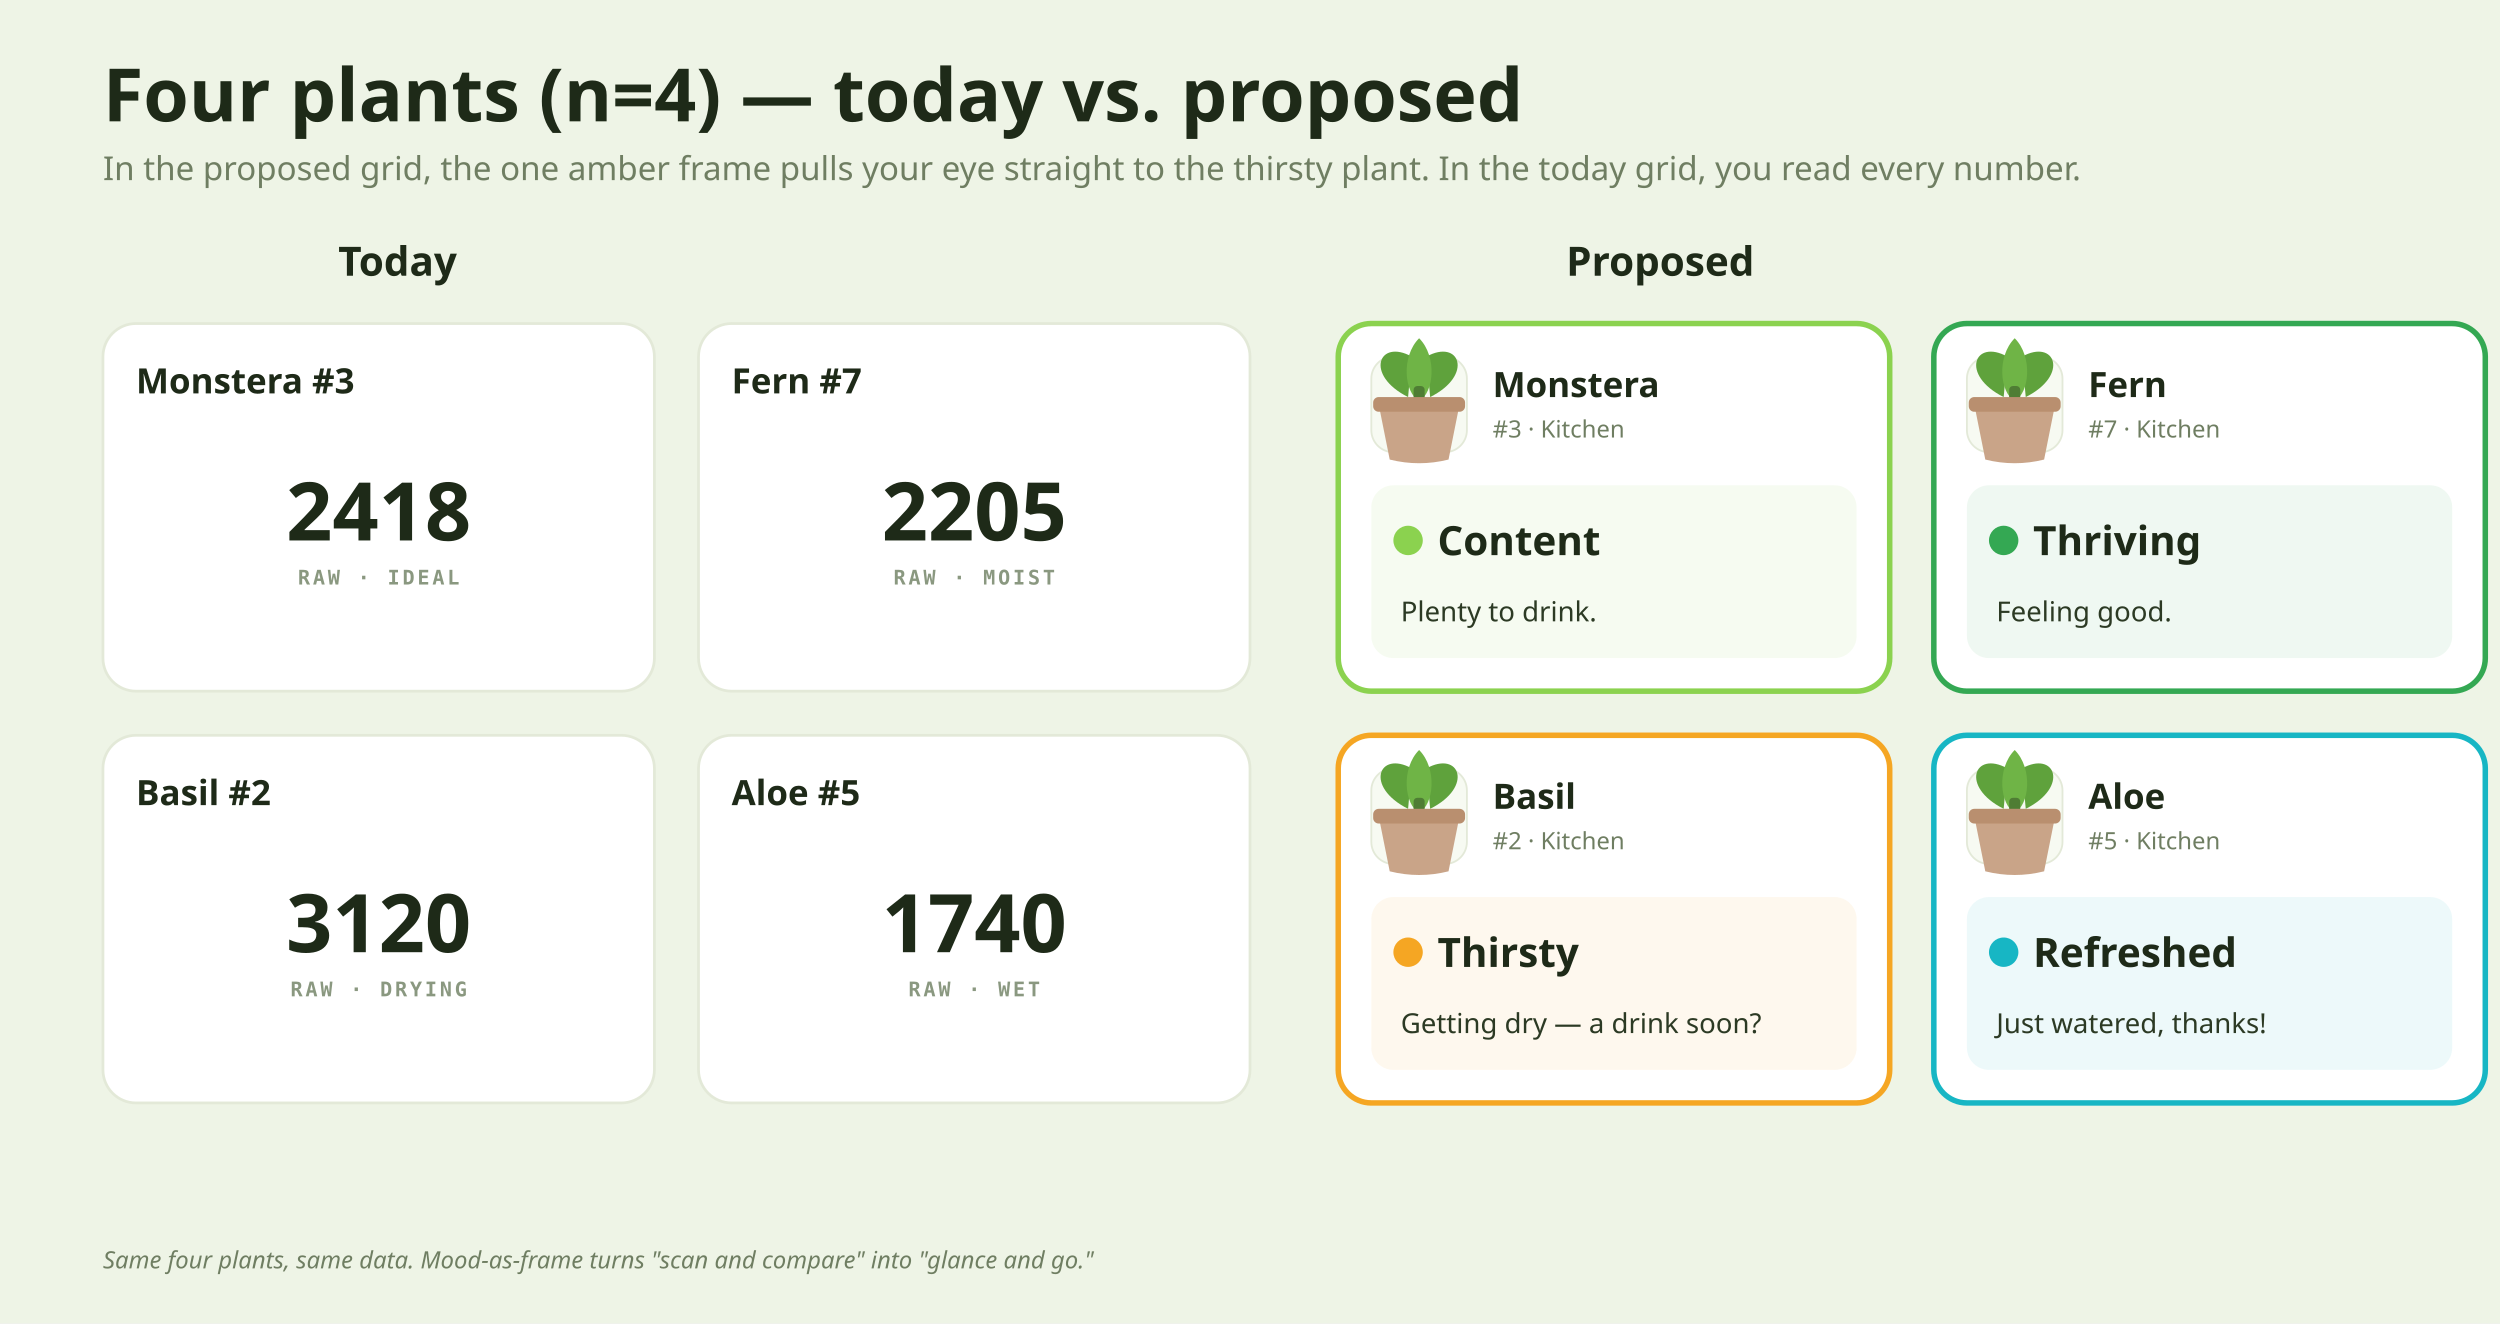
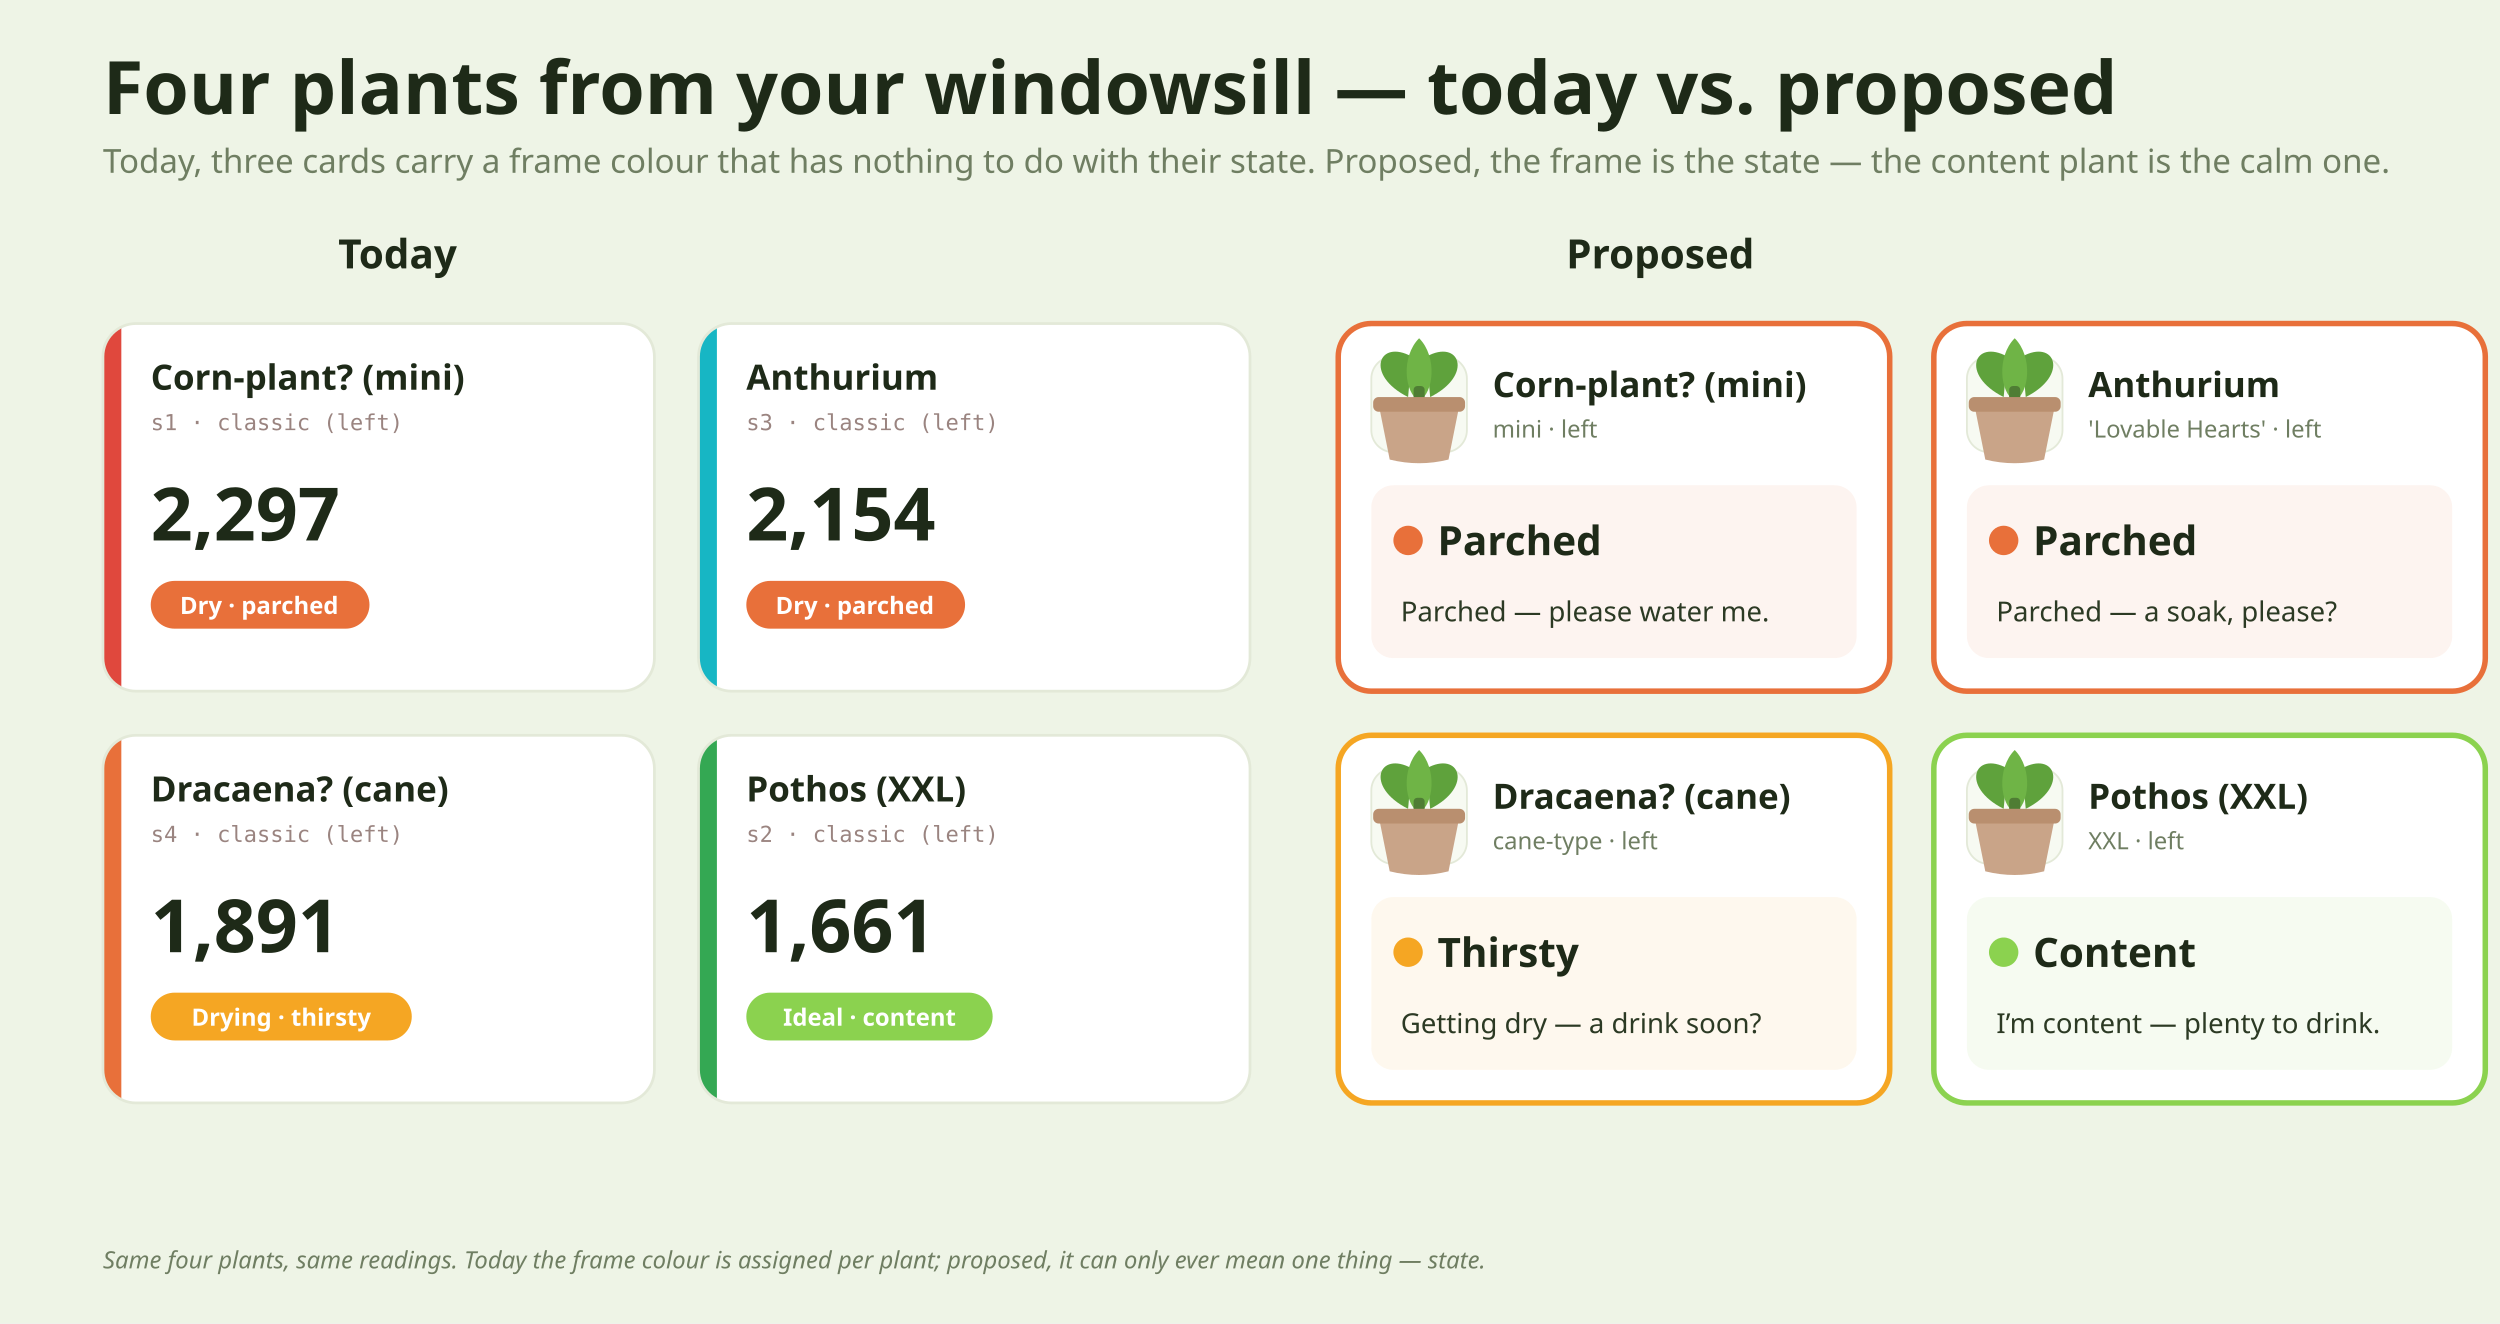
<svg xmlns="http://www.w3.org/2000/svg" viewBox="0 0 1360 720">
  <style>
.h1{font-family:'Baloo 2',sans-serif;font-weight:800;font-size:40px;fill:#1E2A18}
.h2{font-family:'Hanken Grotesk',sans-serif;font-size:18px;fill:#6F7E62}
- .eyebrow{font-family:'JetBrains Mono',monospace;font-size:14px;font-weight:600;fill:#6F7E62;letter-spacing:2px}
.colcap{font-family:'Baloo 2',sans-serif;font-weight:700;font-size:22px;fill:#1E2A18}
.colsub{font-family:'Hanken Grotesk',sans-serif;font-size:14px;fill:#6F7E62}
.name{font-family:'Baloo 2',sans-serif;font-weight:700;font-size:24px;fill:#1E2A18}
.num{font-family:'JetBrains Mono',monospace;font-size:15px;fill:#6F7E62}
.meta{font-family:'Hanken Grotesk',sans-serif;font-size:14px;fill:#6F7E62}
.chip{font-family:'Hanken Grotesk',sans-serif;font-size:13px;fill:#3C4A34}
.mood{font-family:'Baloo 2',sans-serif;font-weight:800;font-size:30px;fill:#1E2A18}
.bandtag{font-family:'JetBrains Mono',monospace;font-size:12px;fill:#8A9880}
.say{font-family:'Hanken Grotesk',sans-serif;font-size:17px;fill:#2C3A24}
.wlabel{font-family:'JetBrains Mono',monospace;font-size:11px;font-weight:600;fill:#8A9880;letter-spacing:1.5px}
.wval{font-family:'Hanken Grotesk',sans-serif;font-size:16px;fill:#1E2A18}
.foot{font-family:'Hanken Grotesk',sans-serif;font-size:14px;fill:#6F7E62}
.tiny{font-family:'Hanken Grotesk',sans-serif;font-size:11px;fill:#9A8480}
- .today-title{font-family:'Baloo 2',sans-serif;font-weight:700;font-size:22px;fill:#1E2A18}
- .rawbig{font-family:'Baloo 2',sans-serif;font-weight:800;font-size:72px;fill:#1E2A18}
- .rawlab{font-family:'JetBrains Mono',monospace;font-size:13px;font-weight:600;fill:#8A9880;letter-spacing:2px}
- .today-band{font-family:'Baloo 2',sans-serif;font-weight:700;font-size:24px;fill:#3C4A34}
- .idx{font-family:'Hanken Grotesk',sans-serif;font-size:13px;fill:#9A8480}
- .pin{font-family:'Hanken Grotesk',sans-serif;font-size:13px;font-style:italic;fill:#6F7E62}
+ .td-name{font-family:'Baloo 2',sans-serif;font-weight:700;font-size:19px;fill:#1E2A18}
+ .td-type{font-family:'JetBrains Mono',monospace;font-size:13px;fill:#9A8480;font-weight:400}
+ .td-meta{font-family:'JetBrains Mono',monospace;font-size:13px;fill:#9A8480}
+ .td-raw{font-family:'Baloo 2',sans-serif;font-weight:800;font-size:52px;fill:#1E2A18}
+ .td-rawu{font-family:'JetBrains Mono',monospace;font-size:15px;fill:#9A8480}
+ .td-pill{font-family:'Hanken Grotesk',sans-serif;font-weight:600;font-size:14px;fill:#FFFFFF}
+ .td-slab{font-family:'JetBrains Mono',monospace;font-size:14px;fill:#6F7E62}
+ .td-sval{font-family:'JetBrains Mono',monospace;font-size:14px;fill:#1E2A18}
+ .td-src{font-family:'JetBrains Mono',monospace;font-size:12px;fill:#9A8480}
.gname{font-family:'Baloo 2',sans-serif;font-weight:700;font-size:19px;fill:#1E2A18}
.gmeta{font-family:'Hanken Grotesk',sans-serif;font-size:13px;fill:#6F7E62}
+ .gmeta2{font-family:'JetBrains Mono',monospace;font-size:12px;fill:#9A8480}
.gmood{font-family:'Baloo 2',sans-serif;font-weight:800;font-size:22px;fill:#1E2A18}
.gsay{font-family:'Hanken Grotesk',sans-serif;font-size:15px;fill:#2C3A24}
- .graw{font-family:'Baloo 2',sans-serif;font-weight:800;font-size:44px;fill:#1E2A18}
- .grawlab{font-family:'JetBrains Mono',monospace;font-size:11px;font-weight:600;fill:#8A9880;letter-spacing:1.5px}
+ .graw{font-family:'Baloo 2',sans-serif;font-weight:800;font-size:40px;fill:#1E2A18}
+ .gpill{font-family:'Hanken Grotesk',sans-serif;font-weight:600;font-size:13px;fill:#FFFFFF}
.tname{font-family:'Baloo 2',sans-serif;font-weight:700;font-size:13px;fill:#1E2A18}
.tmood{font-family:'Baloo 2',sans-serif;font-weight:800;font-size:20px;fill:#1E2A18}
.tmeta{font-family:'Hanken Grotesk',sans-serif;font-size:12px;fill:#6F7E62}
- .traw{font-family:'Baloo 2',sans-serif;font-weight:800;font-size:28px;fill:#1E2A18}
- .tband{font-family:'Hanken Grotesk',sans-serif;font-size:13px;fill:#6F7E62}
+ .traw{font-family:'Baloo 2',sans-serif;font-weight:800;font-size:26px;fill:#1E2A18}
+ .tband{font-family:'JetBrains Mono',monospace;font-size:11px;fill:#6F7E62}
+ .pin{font-family:'Hanken Grotesk',sans-serif;font-size:13px;font-style:italic;fill:#6F7E62}
+ .callout{font-family:'Hanken Grotesk',sans-serif;font-size:14px;font-weight:600;fill:#E0483D}
</style>
  <rect width="1360" height="720" fill="#EEF4E6" />
-   <text x="56" y="66" class="h1">Four plants (n=4) — today vs. proposed</text>
-   <text x="56" y="98" class="h2">In the proposed grid, the one amber frame pulls your eye straight to the thirsty plant. In the today grid, you read every number.</text>
-   <text x="184" y="150" class="colcap">Today</text>
-   <text x="852" y="150" class="colcap">Proposed</text>
+   <text x="56" y="62" class="h1">Four plants from your windowsill — today vs. proposed</text>
+   <text x="56" y="94" class="h2">Today, three cards carry a frame colour that has nothing to do with their state. Proposed, the frame is the state — the content plant is the calm one.</text>
+   <text x="184" y="146" class="colcap">Today</text>
+   <text x="852" y="146" class="colcap">Proposed</text>
  <g transform="translate(56 176)">
-     <rect width="300" height="200" rx="18" fill="#FFFFFF" stroke="#E3E9D8" stroke-width="1.5" />
-     <text x="18" y="38" class="gname">Monstera #3</text>
-     <text x="150.0" y="118" class="graw" text-anchor="middle">2418</text>
-     <text x="150.0" y="142" class="grawlab" text-anchor="middle">RAW · IDEAL</text>
+     <defs>
+       <clipPath id="c2">
+         <rect width="300" height="200" rx="18" />
+       </clipPath>
+     </defs>
+     <g clip-path="url(#c2)">
+       <rect width="300" height="200" fill="#E0483D" />
+       <rect x="10" width="290" height="200" fill="#FFFFFF" />
+     </g>
+     <rect width="300" height="200" rx="18" fill="none" stroke="#E3E9D8" stroke-width="1.5" />
+     <text x="26" y="36" class="gname">Corn-plant? (mini)</text>
+     <text x="26" y="58" class="gmeta2">s1 · classic (left)</text>
+     <text x="26" y="118" class="graw">2,297</text>
+     <rect x="26" y="140" width="119" height="26" rx="13" fill="#E8703A" />
+     <text x="85" y="158" class="gpill" text-anchor="middle">Dry · parched</text>
  </g>
  <g transform="translate(728 176)">
-     <rect width="300" height="200" rx="18" fill="#FFFFFF" stroke="#8BD24F" stroke-width="3" />
+     <rect width="300" height="200" rx="18" fill="#FFFFFF" stroke="#E8703A" stroke-width="3" />
    <rect x="18" y="18" width="52" height="52" rx="12" fill="#F7FAF2" stroke="#E3E9D8" />
    <g>
      <path d="M40 18 C22 8,14 28,38 40" fill="#5FA23C" />
      <path d="M48 18 C66 8,74 28,50 40" fill="#5FA23C" />
      <path d="M44 8 C34 18,36 38,44 42 C52 38,54 18,44 8 Z" fill="#6FB446" />
      <rect x="41" y="34" width="6" height="18" rx="2" fill="#4F7D34" />
      <path d="M22 44 L66 44 L60 74 Q44 78 28 74 Z" fill="#C9A488" />
      <rect x="19" y="40" width="50" height="8" rx="3" fill="#B98F6F" />
    </g>
-     <text x="84" y="40" class="gname">Monstera</text>
-     <text x="84" y="62" class="gmeta">#3 · Kitchen</text>
-     <rect x="18" y="88" width="264" height="94" rx="12" fill="#8BD24F" opacity="0.08" />
-     <circle cx="38" cy="118" r="8" fill="#8BD24F" />
-     <text x="54" y="126" class="gmood">Content</text>
-     <text x="34" y="162" class="gsay">Plenty to drink.</text>
+     <text x="84" y="40" class="gname">Corn-plant? (mini)</text>
+     <text x="84" y="62" class="gmeta">mini · left</text>
+     <rect x="18" y="88" width="264" height="94" rx="12" fill="#E8703A" opacity="0.08" />
+     <circle cx="38" cy="118" r="8" fill="#E8703A" />
+     <text x="54" y="126" class="gmood">Parched</text>
+     <text x="34" y="162" class="gsay">Parched — please water me.</text>
  </g>
  <g transform="translate(380 176)">
-     <rect width="300" height="200" rx="18" fill="#FFFFFF" stroke="#E3E9D8" stroke-width="1.5" />
-     <text x="18" y="38" class="gname">Fern #7</text>
-     <text x="150.0" y="118" class="graw" text-anchor="middle">2205</text>
-     <text x="150.0" y="142" class="grawlab" text-anchor="middle">RAW · MOIST</text>
+     <defs>
+       <clipPath id="c3">
+         <rect width="300" height="200" rx="18" />
+       </clipPath>
+     </defs>
+     <g clip-path="url(#c3)">
+       <rect width="300" height="200" fill="#17B6C4" />
+       <rect x="10" width="290" height="200" fill="#FFFFFF" />
+     </g>
+     <rect width="300" height="200" rx="18" fill="none" stroke="#E3E9D8" stroke-width="1.5" />
+     <text x="26" y="36" class="gname">Anthurium</text>
+     <text x="26" y="58" class="gmeta2">s3 · classic (left)</text>
+     <text x="26" y="118" class="graw">2,154</text>
+     <rect x="26" y="140" width="119" height="26" rx="13" fill="#E8703A" />
+     <text x="85" y="158" class="gpill" text-anchor="middle">Dry · parched</text>
  </g>
  <g transform="translate(1052 176)">
-     <rect width="300" height="200" rx="18" fill="#FFFFFF" stroke="#34A853" stroke-width="3" />
+     <rect width="300" height="200" rx="18" fill="#FFFFFF" stroke="#E8703A" stroke-width="3" />
    <rect x="18" y="18" width="52" height="52" rx="12" fill="#F7FAF2" stroke="#E3E9D8" />
    <g>
      <path d="M40 18 C22 8,14 28,38 40" fill="#5FA23C" />
      <path d="M48 18 C66 8,74 28,50 40" fill="#5FA23C" />
      <path d="M44 8 C34 18,36 38,44 42 C52 38,54 18,44 8 Z" fill="#6FB446" />
      <rect x="41" y="34" width="6" height="18" rx="2" fill="#4F7D34" />
      <path d="M22 44 L66 44 L60 74 Q44 78 28 74 Z" fill="#C9A488" />
      <rect x="19" y="40" width="50" height="8" rx="3" fill="#B98F6F" />
    </g>
-     <text x="84" y="40" class="gname">Fern</text>
-     <text x="84" y="62" class="gmeta">#7 · Kitchen</text>
-     <rect x="18" y="88" width="264" height="94" rx="12" fill="#34A853" opacity="0.08" />
-     <circle cx="38" cy="118" r="8" fill="#34A853" />
-     <text x="54" y="126" class="gmood">Thriving</text>
-     <text x="34" y="162" class="gsay">Feeling good.</text>
+     <text x="84" y="40" class="gname">Anthurium</text>
+     <text x="84" y="62" class="gmeta">'Lovable Hearts' · left</text>
+     <rect x="18" y="88" width="264" height="94" rx="12" fill="#E8703A" opacity="0.08" />
+     <circle cx="38" cy="118" r="8" fill="#E8703A" />
+     <text x="54" y="126" class="gmood">Parched</text>
+     <text x="34" y="162" class="gsay">Parched — a soak, please?</text>
  </g>
  <g transform="translate(56 400)">
-     <rect width="300" height="200" rx="18" fill="#FFFFFF" stroke="#E3E9D8" stroke-width="1.5" />
-     <text x="18" y="38" class="gname">Basil #2</text>
-     <text x="150.0" y="118" class="graw" text-anchor="middle">3120</text>
-     <text x="150.0" y="142" class="grawlab" text-anchor="middle">RAW · DRYING</text>
+     <defs>
+       <clipPath id="c4">
+         <rect width="300" height="200" rx="18" />
+       </clipPath>
+     </defs>
+     <g clip-path="url(#c4)">
+       <rect width="300" height="200" fill="#E8703A" />
+       <rect x="10" width="290" height="200" fill="#FFFFFF" />
+     </g>
+     <rect width="300" height="200" rx="18" fill="none" stroke="#E3E9D8" stroke-width="1.5" />
+     <text x="26" y="36" class="gname">Dracaena? (cane)</text>
+     <text x="26" y="58" class="gmeta2">s4 · classic (left)</text>
+     <text x="26" y="118" class="graw">1,891</text>
+     <rect x="26" y="140" width="142" height="26" rx="13" fill="#F5A623" />
+     <text x="97" y="158" class="gpill" text-anchor="middle">Drying · thirsty</text>
  </g>
  <g transform="translate(728 400)">
    <rect width="300" height="200" rx="18" fill="#FFFFFF" stroke="#F5A623" stroke-width="3" />
    <rect x="18" y="18" width="52" height="52" rx="12" fill="#F7FAF2" stroke="#E3E9D8" />
    <g>
      <path d="M40 18 C22 8,14 28,38 40" fill="#5FA23C" />
      <path d="M48 18 C66 8,74 28,50 40" fill="#5FA23C" />
      <path d="M44 8 C34 18,36 38,44 42 C52 38,54 18,44 8 Z" fill="#6FB446" />
      <rect x="41" y="34" width="6" height="18" rx="2" fill="#4F7D34" />
      <path d="M22 44 L66 44 L60 74 Q44 78 28 74 Z" fill="#C9A488" />
      <rect x="19" y="40" width="50" height="8" rx="3" fill="#B98F6F" />
    </g>
-     <text x="84" y="40" class="gname">Basil</text>
-     <text x="84" y="62" class="gmeta">#2 · Kitchen</text>
+     <text x="84" y="40" class="gname">Dracaena? (cane)</text>
+     <text x="84" y="62" class="gmeta">cane-type · left</text>
    <rect x="18" y="88" width="264" height="94" rx="12" fill="#F5A623" opacity="0.08" />
    <circle cx="38" cy="118" r="8" fill="#F5A623" />
    <text x="54" y="126" class="gmood">Thirsty</text>
    <text x="34" y="162" class="gsay">Getting dry — a drink soon?</text>
  </g>
  <g transform="translate(380 400)">
-     <rect width="300" height="200" rx="18" fill="#FFFFFF" stroke="#E3E9D8" stroke-width="1.5" />
-     <text x="18" y="38" class="gname">Aloe #5</text>
-     <text x="150.0" y="118" class="graw" text-anchor="middle">1740</text>
-     <text x="150.0" y="142" class="grawlab" text-anchor="middle">RAW · WET</text>
+     <defs>
+       <clipPath id="c5">
+         <rect width="300" height="200" rx="18" />
+       </clipPath>
+     </defs>
+     <g clip-path="url(#c5)">
+       <rect width="300" height="200" fill="#34A853" />
+       <rect x="10" width="290" height="200" fill="#FFFFFF" />
+     </g>
+     <rect width="300" height="200" rx="18" fill="none" stroke="#E3E9D8" stroke-width="1.5" />
+     <text x="26" y="36" class="gname">Pothos (XXL)</text>
+     <text x="26" y="58" class="gmeta2">s2 · classic (left)</text>
+     <text x="26" y="118" class="graw">1,661</text>
+     <rect x="26" y="140" width="134" height="26" rx="13" fill="#8BD24F" />
+     <text x="93" y="158" class="gpill" text-anchor="middle">Ideal · content</text>
  </g>
  <g transform="translate(1052 400)">
-     <rect width="300" height="200" rx="18" fill="#FFFFFF" stroke="#17B6C4" stroke-width="3" />
+     <rect width="300" height="200" rx="18" fill="#FFFFFF" stroke="#8BD24F" stroke-width="3" />
    <rect x="18" y="18" width="52" height="52" rx="12" fill="#F7FAF2" stroke="#E3E9D8" />
    <g>
      <path d="M40 18 C22 8,14 28,38 40" fill="#5FA23C" />
      <path d="M48 18 C66 8,74 28,50 40" fill="#5FA23C" />
      <path d="M44 8 C34 18,36 38,44 42 C52 38,54 18,44 8 Z" fill="#6FB446" />
      <rect x="41" y="34" width="6" height="18" rx="2" fill="#4F7D34" />
      <path d="M22 44 L66 44 L60 74 Q44 78 28 74 Z" fill="#C9A488" />
      <rect x="19" y="40" width="50" height="8" rx="3" fill="#B98F6F" />
    </g>
-     <text x="84" y="40" class="gname">Aloe</text>
-     <text x="84" y="62" class="gmeta">#5 · Kitchen</text>
-     <rect x="18" y="88" width="264" height="94" rx="12" fill="#17B6C4" opacity="0.08" />
-     <circle cx="38" cy="118" r="8" fill="#17B6C4" />
-     <text x="54" y="126" class="gmood">Refreshed</text>
-     <text x="34" y="162" class="gsay">Just watered, thanks!</text>
+     <text x="84" y="40" class="gname">Pothos (XXL)</text>
+     <text x="84" y="62" class="gmeta">XXL · left</text>
+     <rect x="18" y="88" width="264" height="94" rx="12" fill="#8BD24F" opacity="0.08" />
+     <circle cx="38" cy="118" r="8" fill="#8BD24F" />
+     <text x="54" y="126" class="gmood">Content</text>
+     <text x="34" y="162" class="gsay">I’m content — plenty to drink.</text>
  </g>
-   <text x="56" y="690" class="pin">Same four plants, same data. Mood-as-frame turns "scan and compare" into "glance and go."</text>
+   <text x="56" y="690" class="pin">Same four plants, same readings. Today the frame colour is assigned per plant; proposed, it can only ever mean one thing — state.</text>
</svg>
